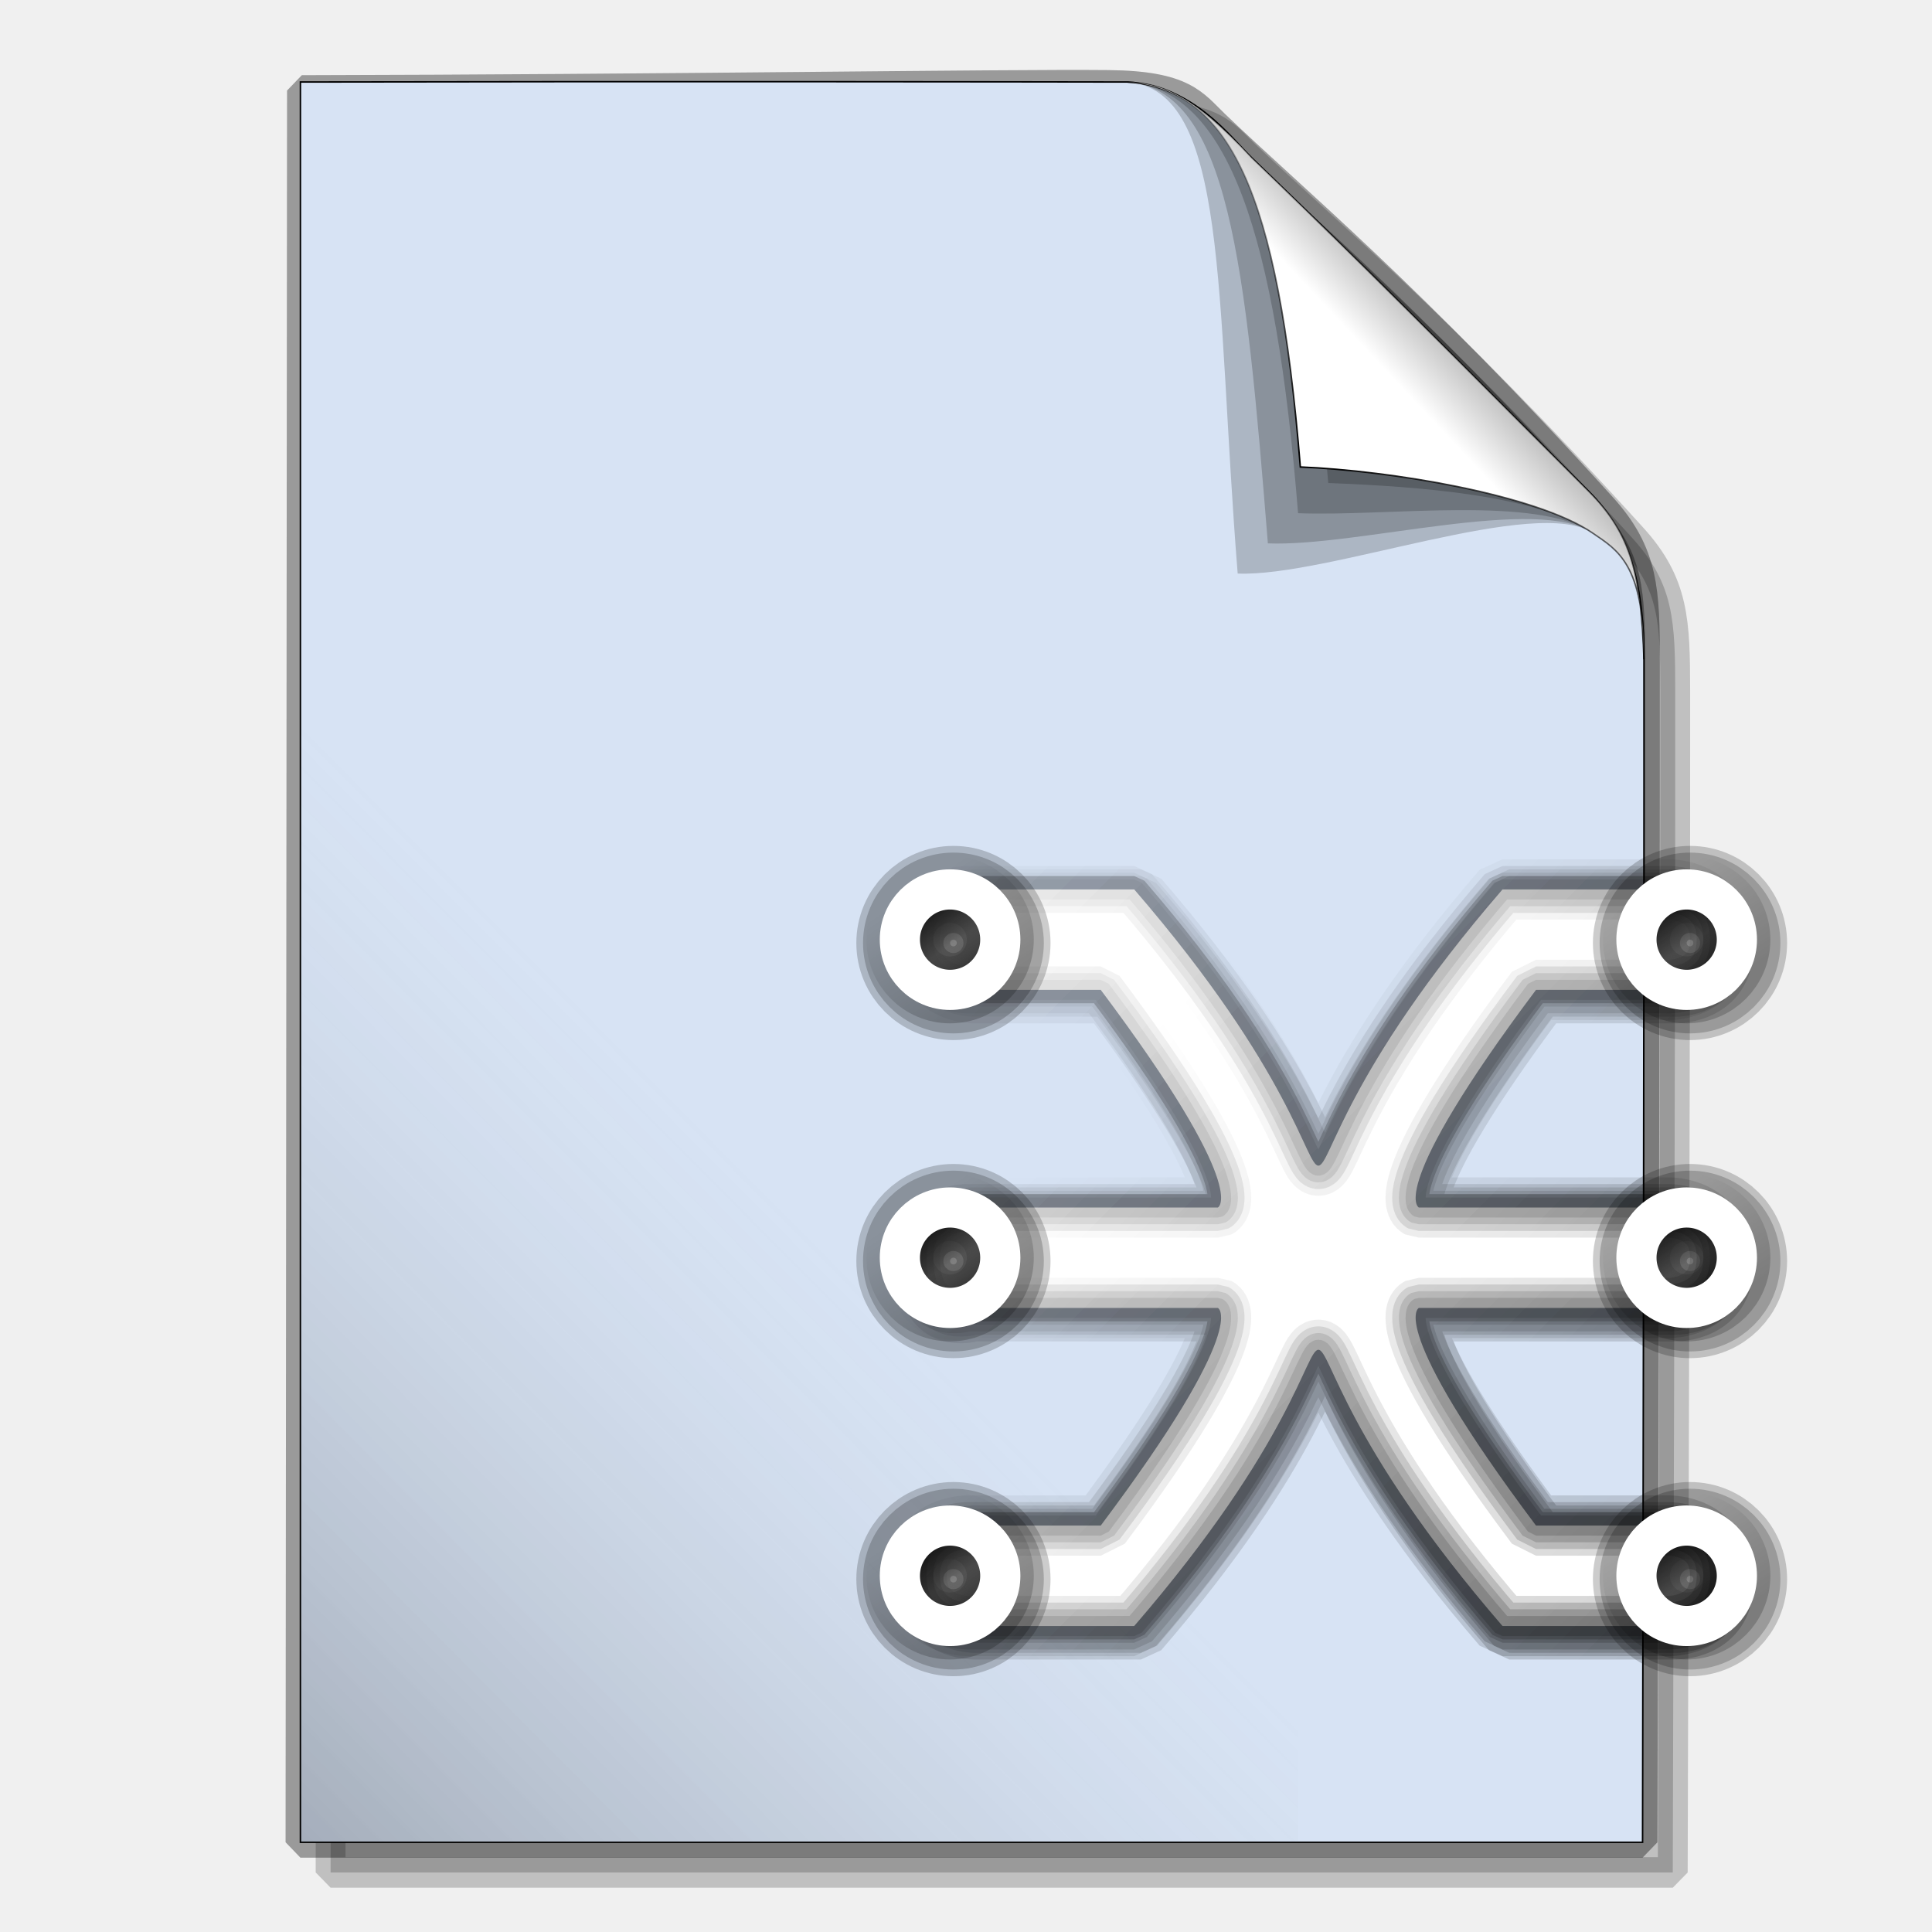
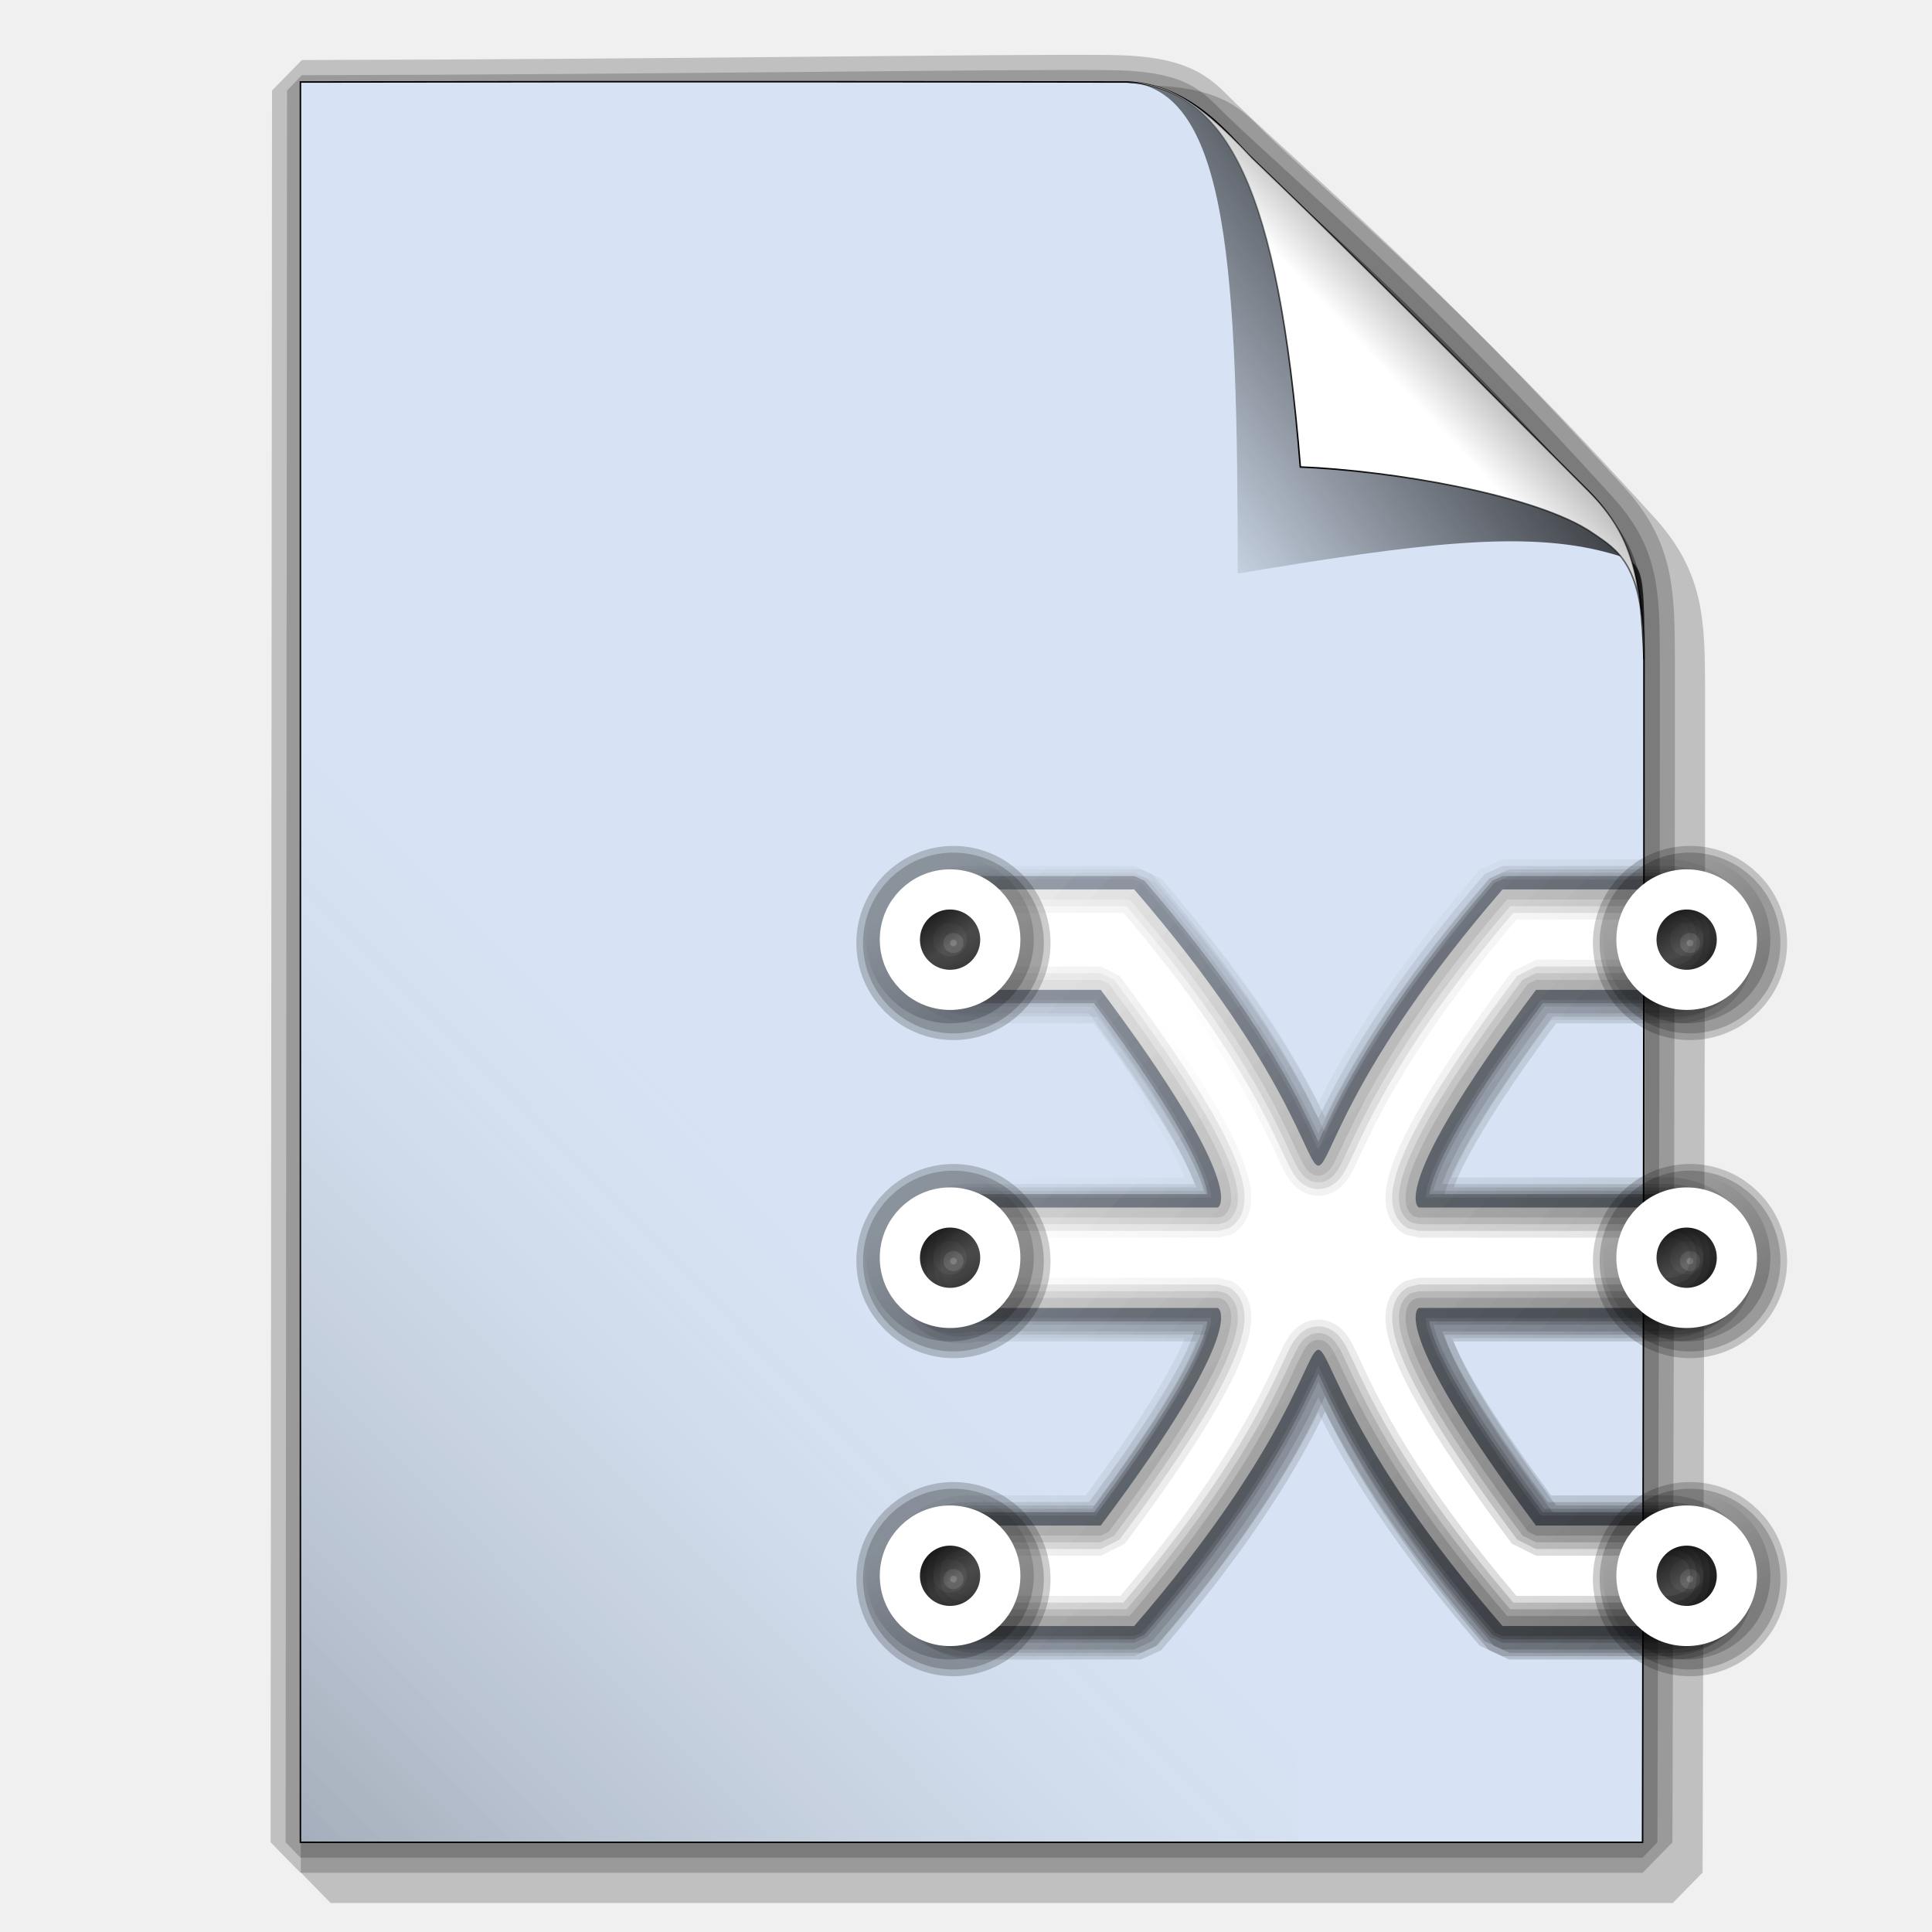
<svg xmlns="http://www.w3.org/2000/svg" xmlns:xlink="http://www.w3.org/1999/xlink" version="1.0" width="32" height="32" viewBox="0.5 25.1 32 32" id="svg2478" xml:space="preserve">
  <defs id="defs2480">
    <linearGradient id="linearGradient3251">
      <stop id="stop3253" style="stop-color:#000000;stop-opacity:1" offset="0" />
      <stop id="stop3255" style="stop-color:#000000;stop-opacity:0" offset="1" />
    </linearGradient>
    <linearGradient id="linearGradient3591">
      <stop id="stop3593" style="stop-color:#ffffff;stop-opacity:1" offset="0" />
      <stop id="stop3595" style="stop-color:#969696;stop-opacity:1" offset="1" />
    </linearGradient>
    <linearGradient id="linearGradient3399">
      <stop id="stop3401" style="stop-color:#000000;stop-opacity:0.235" offset="0" />
      <stop id="stop3403" style="stop-color:#969696;stop-opacity:0" offset="1" />
    </linearGradient>
    <linearGradient x1="80.5" y1="506" x2="229.866" y2="357.598" id="linearGradient3405" xlink:href="#linearGradient3399" gradientUnits="userSpaceOnUse" gradientTransform="matrix(0.6291891,0,0,0.6291891,-0.487383,11.00558)" />
    <linearGradient x1="368.369" y1="115.665" x2="389.525" y2="95.825" id="linearGradient3597" xlink:href="#linearGradient3591" gradientUnits="userSpaceOnUse" gradientTransform="matrix(0.6291891,0,0,0.6291891,-0.317944,10.83615)" />
    <linearGradient x1="348.038" y1="139.483" x2="394.196" y2="83.419" id="linearGradient3257" xlink:href="#linearGradient3251" gradientUnits="userSpaceOnUse" gradientTransform="matrix(0.6291891,0,0,0.6291891,-0.317944,10.83615)" />
    <linearGradient xlink:href="#linearGradient3251" id="linearGradient1547" x1="28" y1="315.533" x2="26" y2="312.533" gradientUnits="userSpaceOnUse" />
    <linearGradient xlink:href="#linearGradient3251" id="linearGradient1545" x1="28" y1="306.033" x2="26" y2="303.033" gradientUnits="userSpaceOnUse" />
    <linearGradient xlink:href="#linearGradient3251" id="linearGradient1543" x1="28" y1="296.533" x2="26" y2="293.533" gradientUnits="userSpaceOnUse" />
    <linearGradient xlink:href="#linearGradient3251" id="linearGradient1541" x1="6" y1="315.533" x2="4" y2="312.533" gradientUnits="userSpaceOnUse" />
    <linearGradient xlink:href="#linearGradient3251" id="linearGradient1539" x1="6" y1="306.033" x2="4" y2="303.033" gradientUnits="userSpaceOnUse" />
    <linearGradient xlink:href="#linearGradient3251" id="linearGradient1537" x1="6" y1="296.533" x2="4" y2="293.533" gradientUnits="userSpaceOnUse" />
    <linearGradient xlink:href="#linearGradient3251" id="linearGradient3229" x1="26" y1="312.533" x2="28" y2="315.533" gradientUnits="userSpaceOnUse" />
    <linearGradient xlink:href="#linearGradient3251" id="linearGradient3227" x1="26" y1="303.033" x2="28" y2="306.033" gradientUnits="userSpaceOnUse" />
    <linearGradient xlink:href="#linearGradient3251" id="linearGradient3225" x1="26" y1="293.533" x2="28" y2="296.533" gradientUnits="userSpaceOnUse" />
    <linearGradient xlink:href="#linearGradient3251" id="linearGradient3223" x1="4" y1="312.533" x2="6" y2="315.533" gradientUnits="userSpaceOnUse" />
    <linearGradient xlink:href="#linearGradient3251" id="linearGradient3221" x1="4" y1="303.033" x2="6" y2="306.033" gradientUnits="userSpaceOnUse" />
    <linearGradient xlink:href="#linearGradient3251" id="linearGradient3219" x1="4" y1="293.533" x2="6" y2="296.533" gradientUnits="userSpaceOnUse" />
    <linearGradient xlink:href="#linearGradient3251" id="linearGradient4877" x1="28" y1="315.533" x2="27" y2="314.033" gradientUnits="userSpaceOnUse" />
    <linearGradient xlink:href="#linearGradient3251" id="linearGradient4875" x1="28" y1="306.033" x2="27" y2="304.533" gradientUnits="userSpaceOnUse" />
    <linearGradient xlink:href="#linearGradient3251" id="linearGradient4873" x1="28" y1="296.533" x2="27" y2="295.033" gradientUnits="userSpaceOnUse" />
    <linearGradient xlink:href="#linearGradient3251" id="linearGradient4871" x1="6" y1="315.533" x2="5" y2="314.033" gradientUnits="userSpaceOnUse" />
    <linearGradient xlink:href="#linearGradient3251" id="linearGradient4869" x1="6" y1="306.033" x2="5" y2="304.533" gradientUnits="userSpaceOnUse" />
    <linearGradient xlink:href="#linearGradient3251" id="linearGradient4867" x1="6" y1="296.533" x2="5" y2="295.033" gradientUnits="userSpaceOnUse" />
    <linearGradient xlink:href="#linearGradient3251" id="linearGradient3261" x1="30" y1="30" x2="10" y2="10" gradientUnits="userSpaceOnUse" />
    <linearGradient xlink:href="#linearGradient3251" id="linearGradient2775" x1="30" y1="30" x2="2" y2="2" gradientUnits="userSpaceOnUse" />
    <linearGradient xlink:href="#linearGradient3251" id="linearGradient1509" x1="29.8" y1="29.8" x2="1.8" y2="1.8" gradientUnits="userSpaceOnUse" />
    <linearGradient xlink:href="#linearGradient3251" id="linearGradient4827" gradientUnits="userSpaceOnUse" x1="29.8" y1="29.8" x2="1.8" y2="1.8" />
    <linearGradient xlink:href="#linearGradient3251" id="linearGradient4829" gradientUnits="userSpaceOnUse" x1="30" y1="30" x2="2" y2="2" />
    <linearGradient xlink:href="#linearGradient3251" id="linearGradient4831" gradientUnits="userSpaceOnUse" x1="30" y1="30" x2="2" y2="2" />
+     <linearGradient xlink:href="#linearGradient3251" id="linearGradient1159" x1="272.246" y1="72.13" x2="201.715" y2="122.51" gradientUnits="userSpaceOnUse" />
  </defs>
  <g id="g1233" style="display:inline" transform="matrix(0.09627458,0,0,0.0985107,0.9777822,22.94785)">
-     <path d="M 65.84,40.221 65.422,523.124 h 384.234 c 0,0 0.795,-249.855 0.707,-325.394 -0.023,-19.473 -0.267,-29.701 -12.267,-42.456 C 382.784,96.485 349.324,70.228 327.276,49.817 321.088,44.088 318.327,39.023 296.734,38.817 266.404,38.528 168.816,40.028 65.84,40.221 Z" transform="matrix(0.6009501,0,0,0.6099003,7.405256,12.54478)" id="path4361" style="display:inline;fill:#000000;fill-opacity:0.2;fill-rule:evenodd;stroke:#000000;stroke-width:8.481;stroke-linecap:butt;stroke-linejoin:bevel;stroke-miterlimit:4;stroke-dasharray:none;stroke-opacity:0.2;paint-order:stroke fill markers" />
+     <path d="M 52.166,42.151 51.914,336.674 H 282.82 c 0,0 0.478,-152.387 0.425,-198.458 -0.014,-11.876 -0.16,-18.115 -7.372,-25.894 -33.24,-35.855 -53.348,-51.87 -66.597,-64.319 -3.718,-3.494 -5.378,-6.583 -18.354,-6.708 -18.227,-0.176 -76.872,0.739 -138.755,0.856 z" id="path4361" style="display:inline;fill:none;fill-opacity:0.2;fill-rule:evenodd;stroke:#000000;stroke-width:10.268;stroke-linecap:butt;stroke-linejoin:bevel;stroke-miterlimit:4;stroke-dasharray:none;stroke-opacity:0.2;paint-order:stroke fill markers" />
    <path d="M 65.84,40.221 65.422,523.124 h 384.234 c 0,0 0.795,-249.855 0.707,-325.394 -0.023,-19.473 -0.267,-29.701 -12.267,-42.456 C 382.784,96.485 349.324,70.228 327.276,49.817 321.088,44.088 318.327,39.023 296.734,38.817 266.404,38.528 168.816,40.028 65.84,40.221 Z" transform="matrix(0.6009501,0,0,0.6099003,7.405256,12.54478)" id="path964" style="display:inline;fill:#000000;fill-opacity:0.2;fill-rule:evenodd;stroke:#000000;stroke-width:8.481;stroke-linecap:butt;stroke-linejoin:bevel;stroke-miterlimit:4;stroke-dasharray:none;stroke-opacity:0.2;paint-order:stroke fill markers" />
-     <path d="M 52.166,42.149 51.914,336.672 H 282.82 c 0,0 0.478,-152.387 0.425,-198.458 -0.014,-11.876 -0.16,-18.115 -7.372,-25.894 -33.24,-35.855 -53.348,-51.87 -66.597,-64.319 -3.718,-3.494 -5.378,-6.583 -18.354,-6.708 -18.227,-0.176 -76.872,0.739 -138.755,0.856 z" id="path4241" style="display:inline;fill:#000000;fill-opacity:0.2;fill-rule:evenodd;stroke:#000000;stroke-width:5.134;stroke-linecap:butt;stroke-linejoin:bevel;stroke-miterlimit:4;stroke-dasharray:none;stroke-opacity:0.2;paint-order:stroke fill markers" />
+     <path d="M 46.972,37.075 46.721,331.598 H 277.626 c 0,0 0.478,-152.387 0.425,-198.458 -0.014,-11.876 -0.16,-18.115 -7.372,-25.894 C 237.44,71.391 217.332,55.377 204.082,42.928 200.363,39.434 198.704,36.345 185.728,36.219 167.501,36.043 108.856,36.958 46.972,37.075 Z" id="path4241" style="display:inline;fill:#000000;fill-opacity:0.2;fill-rule:evenodd;stroke:#000000;stroke-width:10.268;stroke-linecap:round;stroke-linejoin:bevel;stroke-miterlimit:4;stroke-dasharray:none;stroke-opacity:0.2;paint-order:stroke fill markers" />
  </g>
  <g id="g118" transform="matrix(0.09924633,0,0,0.09924633,0.480562,22.94137)" style="display:inline">
    <path d="M 50.332,35.437 V 329.206 H 274.323 c 0,0 0.281,-152.225 0.231,-197.421 -0.013,-11.651 -1.951,-20.747 -9.222,-28.037 -35.777,-35.866 -43.504,-43.408 -56.203,-55.62 -3.564,-3.427 -9.719,-12.106 -20.772,-12.691 -17.47,-0.031 -78.713,-0.115 -138.024,0 z" id="path3419" style="fill:#d7e3f4;fill-opacity:1;fill-rule:evenodd;stroke:#000000;stroke-width:0.252;stroke-linecap:butt;stroke-linejoin:miter;stroke-miterlimit:4;stroke-dasharray:none;stroke-opacity:1" />
    <rect width="166.497" height="206.696" x="50.332" y="122.51" id="rect3395" style="fill:url(#linearGradient3405);fill-opacity:1;stroke:#000030;stroke-width:0;stroke-miterlimit:4;stroke-dasharray:none;stroke-opacity:1" />
-     <path d="m 206.753,117.472 c 14.99,0.595 50.039,-13.153 59.321,-6.707 3.928,2.728 8.579,5.037 8.48,21.02 -0.508,-13.887 -1.951,-20.747 -9.222,-28.037 C 229.554,67.883 221.828,60.341 209.128,48.128 198.879,37.093 193.883,35.73 188.356,35.437 c 16.953,1.322 14.675,35.765 18.397,82.034 z" id="path2414" style="display:inline;fill:#000000;fill-opacity:0.2;fill-rule:evenodd;stroke:none;stroke-width:0.252;stroke-linecap:butt;stroke-linejoin:miter;stroke-miterlimit:4;stroke-dasharray:none;stroke-opacity:1" />
-     <path d="m 211.791,112.434 c 14.99,0.595 45.001,-8.115 54.283,-1.669 3.928,2.728 8.579,5.037 8.48,21.02 -0.508,-13.887 -1.951,-20.747 -9.222,-28.037 C 229.554,67.883 221.828,60.341 209.128,48.128 198.879,37.093 193.883,35.73 188.356,35.437 c 16.953,1.322 19.713,30.727 23.435,76.996 z" id="path2336" style="display:inline;fill:#000000;fill-opacity:0.2;fill-rule:evenodd;stroke:none;stroke-width:0.252;stroke-linecap:butt;stroke-linejoin:miter;stroke-miterlimit:4;stroke-dasharray:none;stroke-opacity:1" />
-     <path d="m 216.829,107.396 c 14.99,0.595 39.963,-3.077 49.245,3.369 3.928,2.728 8.579,5.037 8.48,21.02 -0.508,-13.887 -1.951,-20.747 -9.222,-28.037 C 229.554,67.883 221.828,60.341 209.128,48.128 198.879,37.093 193.883,35.73 188.356,35.437 c 16.953,1.322 24.751,25.689 28.473,71.958 z" id="path2334" style="display:inline;fill:#000000;fill-opacity:0.2;fill-rule:evenodd;stroke:none;stroke-width:0.252;stroke-linecap:butt;stroke-linejoin:miter;stroke-miterlimit:4;stroke-dasharray:none;stroke-opacity:1" />
-     <path d="m 221.867,102.358 c 14.99,0.595 34.925,1.961 44.207,8.407 3.928,2.728 8.579,5.037 8.48,21.02 -0.508,-13.887 -1.951,-20.747 -9.222,-28.037 C 229.554,67.883 221.828,60.341 209.128,48.128 198.879,37.093 193.883,35.73 188.356,35.437 c 16.953,1.322 29.789,20.651 33.511,66.92 z" id="path3587" style="display:inline;fill:#000000;fill-opacity:0.2;fill-rule:evenodd;stroke:none;stroke-width:0.252;stroke-linecap:butt;stroke-linejoin:miter;stroke-miterlimit:4;stroke-dasharray:none;stroke-opacity:1" />
+     <path d="m 206.753,117.472 c 30.228,-5.038 47.843,-7.255 61.724,-3.502 6.172,1.669 6.176,1.833 6.077,17.816 -0.508,-13.887 -1.951,-20.747 -9.222,-28.037 C 229.554,67.883 221.828,60.341 209.128,48.128 198.879,37.093 193.883,35.73 188.356,35.437 c 16.953,1.322 18.397,31.655 18.397,82.034 z" id="path2414" style="display:inline;fill:url(#linearGradient1159);fill-opacity:1;fill-rule:evenodd;stroke:none;stroke-width:0.252;stroke-linecap:butt;stroke-linejoin:miter;stroke-miterlimit:4;stroke-dasharray:none;stroke-opacity:1" />
    <path d="m 217.207,99.685 c 14.99,0.595 39.584,4.634 48.866,11.08 3.928,2.728 8.579,5.037 8.48,21.02 -0.508,-13.887 -1.951,-20.747 -9.222,-28.037 C 229.554,67.883 221.828,60.341 209.128,48.128 198.879,37.093 193.883,35.73 188.356,35.437 c 16.953,1.322 25.129,17.979 28.851,64.248 z" id="path1230" style="display:inline;fill:url(#linearGradient3597);fill-opacity:1;fill-rule:evenodd;stroke:url(#linearGradient3257);stroke-width:0.252;stroke-linecap:butt;stroke-linejoin:miter;stroke-miterlimit:4;stroke-dasharray:none;stroke-opacity:1" />
  </g>
  <g id="g4917" transform="matrix(0.5545454,0,0,0.5545454,26.49545,30.34909)" style="display:inline">
    <g id="g1584" style="display:inline" transform="translate(-23.3,-276.2333)">
      <path style="display:inline;fill:none;fill-opacity:0.2;fill-rule:evenodd;stroke:url(#linearGradient4827);stroke-width:1.6;stroke-linecap:round;stroke-linejoin:bevel;stroke-miterlimit:4;stroke-dasharray:none;stroke-opacity:0.2;paint-order:stroke fill markers" d="M 5.5,5 C 5.5,5 4,5 4,6.5 4,8 5.5,8 5.5,8 h 4 C 14,14 13,14.5 13,14.5 H 5.5 c 0,0 -1.5,0 -1.5,1.5 0,2 1.5,1.5 1.5,1.5 H 13 c 0,0 1,0.5 -3.5,6.5 h -4 C 5.5,24 4,24 4,25.5 4,27 5.5,27 5.5,27 h 5 C 20,16 12,16 21.5,27 h 5 c 0,0 1.5,0 1.5,-1.5 C 28,24 26.5,24 26.5,24 h -4 C 18,18 19,17.5 19,17.5 h 7.5 c 0,0 1.5,0 1.5,-1.5 0,-1.5 -1.5,-1.5 -1.5,-1.5 H 19 c 0,0 -1,-0.5 3.5,-6.5 h 4 C 26.5,8 28,8 28,6.5 28,5 26.5,5 26.5,5 h -5 C 12,16 20,16 10.5,5 Z" transform="translate(0,288.5333)" id="path1582" />
    </g>
    <g id="g1484" style="display:inline" transform="translate(-23.3,-276.2333)">
      <path style="display:inline;fill:none;fill-opacity:0.2;fill-rule:evenodd;stroke:url(#linearGradient1509);stroke-width:1.2;stroke-linecap:round;stroke-linejoin:bevel;stroke-miterlimit:4;stroke-dasharray:none;stroke-opacity:0.2;paint-order:stroke fill markers" d="M 5.5,5 C 5.5,5 4,5 4,6.5 4,8 5.5,8 5.5,8 h 4 C 14,14 13,14.5 13,14.5 H 5.5 c 0,0 -1.5,0 -1.5,1.5 0,2 1.5,1.5 1.5,1.5 H 13 c 0,0 1,0.5 -3.5,6.5 h -4 C 5.5,24 4,24 4,25.5 4,27 5.5,27 5.5,27 h 5 C 20,16 12,16 21.5,27 h 5 c 0,0 1.5,0 1.5,-1.5 C 28,24 26.5,24 26.5,24 h -4 C 18,18 19,17.5 19,17.5 h 7.5 c 0,0 1.5,0 1.5,-1.5 0,-1.5 -1.5,-1.5 -1.5,-1.5 H 19 c 0,0 -1,-0.5 3.5,-6.5 h 4 C 26.5,8 28,8 28,6.5 28,5 26.5,5 26.5,5 h -5 C 12,16 20,16 10.5,5 Z" transform="translate(0,288.5333)" id="path1482" />
    </g>
    <g id="g1865" style="display:inline" transform="translate(-23.5,-276.4333)">
      <path style="display:inline;fill:#ffffff;fill-opacity:1;fill-rule:evenodd;stroke:#000000;stroke-width:0.8;stroke-linecap:round;stroke-linejoin:bevel;stroke-miterlimit:4;stroke-dasharray:none;stroke-opacity:0.2;paint-order:stroke fill markers" d="M 5.5,5 C 5.5,5 4,5 4,6.5 4,8 5.5,8 5.5,8 h 4 C 14,14 13,14.5 13,14.5 H 5.5 c 0,0 -1.5,0 -1.5,1.5 0,2 1.5,1.5 1.5,1.5 H 13 c 0,0 1,0.5 -3.5,6.5 h -4 C 5.5,24 4,24 4,25.5 4,27 5.5,27 5.5,27 h 5 C 20,16 12,16 21.5,27 h 5 c 0,0 1.5,0 1.5,-1.5 C 28,24 26.5,24 26.5,24 h -4 C 18,18 19,17.5 19,17.5 h 7.5 c 0,0 1.5,0 1.5,-1.5 0,-1.5 -1.5,-1.5 -1.5,-1.5 H 19 c 0,0 -1,-0.5 3.5,-6.5 h 4 C 26.5,8 28,8 28,6.5 28,5 26.5,5 26.5,5 h -5 C 12,16 20,16 10.5,5 Z" transform="translate(0,288.5333)" id="path1863" />
    </g>
    <g id="g941" style="display:inline" transform="translate(-23.5,-276.4333)">
      <path style="display:inline;fill:none;fill-opacity:1;fill-rule:evenodd;stroke:url(#linearGradient4829);stroke-width:0.6;stroke-linecap:round;stroke-linejoin:bevel;stroke-miterlimit:4;stroke-dasharray:none;stroke-opacity:0.2;paint-order:stroke fill markers" d="M 5.5,5 C 5.5,5 4,5 4,6.5 4,8 5.5,8 5.5,8 h 4 C 14,14 13,14.5 13,14.5 H 5.5 c 0,0 -1.5,0 -1.5,1.5 0,2 1.5,1.5 1.5,1.5 H 13 c 0,0 1,0.5 -3.5,6.5 h -4 C 5.5,24 4,24 4,25.5 4,27 5.5,27 5.5,27 h 5 C 20,16 12,16 21.5,27 h 5 c 0,0 1.5,0 1.5,-1.5 C 28,24 26.5,24 26.5,24 h -4 C 18,18 19,17.5 19,17.5 h 7.5 c 0,0 1.5,0 1.5,-1.5 0,-1.5 -1.5,-1.5 -1.5,-1.5 H 19 c 0,0 -1,-0.5 3.5,-6.5 h 4 C 26.5,8 28,8 28,6.5 28,5 26.5,5 26.5,5 h -5 C 12,16 20,16 10.5,5 Z" transform="translate(0,288.5333)" id="path939" />
    </g>
    <g id="g1005" style="display:inline" transform="translate(-23.5,-276.4333)">
      <path style="display:inline;fill:none;fill-opacity:1;fill-rule:evenodd;stroke:url(#linearGradient4831);stroke-width:1;stroke-linecap:round;stroke-linejoin:bevel;stroke-miterlimit:4;stroke-dasharray:none;stroke-opacity:0.2;paint-order:stroke fill markers" d="M 5.5,5 C 5.5,5 4,5 4,6.5 4,8 5.5,8 5.5,8 h 4 C 14,14 13,14.5 13,14.5 H 5.5 c 0,0 -1.5,0 -1.5,1.5 0,2 1.5,1.5 1.5,1.5 H 13 c 0,0 1,0.5 -3.5,6.5 h -4 C 5.5,24 4,24 4,25.5 4,27 5.5,27 5.5,27 h 5 C 20,16 12,16 21.5,27 h 5 c 0,0 1.5,0 1.5,-1.5 C 28,24 26.5,24 26.5,24 h -4 C 18,18 19,17.5 19,17.5 h 7.5 c 0,0 1.5,0 1.5,-1.5 0,-1.5 -1.5,-1.5 -1.5,-1.5 H 19 c 0,0 -1,-0.5 3.5,-6.5 h 4 C 26.5,8 28,8 28,6.5 28,5 26.5,5 26.5,5 h -5 C 12,16 20,16 10.5,5 Z" transform="translate(0,288.5333)" id="path1003" />
    </g>
    <g id="g1009" style="display:inline" transform="translate(-23.5,-276.4333)">
      <path style="display:inline;fill:none;fill-opacity:1;fill-rule:evenodd;stroke:url(#linearGradient2775);stroke-width:1.4;stroke-linecap:round;stroke-linejoin:bevel;stroke-miterlimit:4;stroke-dasharray:none;stroke-opacity:0.2;paint-order:stroke fill markers" d="M 5.5,5 C 5.5,5 4,5 4,6.5 4,8 5.5,8 5.5,8 h 4 C 14,14 13,14.5 13,14.5 H 5.5 c 0,0 -1.5,0 -1.5,1.5 0,2 1.5,1.5 1.5,1.5 H 13 c 0,0 1,0.5 -3.5,6.5 h -4 C 5.5,24 4,24 4,25.5 4,27 5.5,27 5.5,27 h 5 C 20,16 12,16 21.5,27 h 5 c 0,0 1.5,0 1.5,-1.5 C 28,24 26.5,24 26.5,24 h -4 C 18,18 19,17.5 19,17.5 h 7.5 c 0,0 1.5,0 1.5,-1.5 0,-1.5 -1.5,-1.5 -1.5,-1.5 H 19 c 0,0 -1,-0.5 3.5,-6.5 h 4 C 26.5,8 28,8 28,6.5 28,5 26.5,5 26.5,5 h -5 C 12,16 20,16 10.5,5 Z" transform="translate(0,288.5333)" id="path1007" />
    </g>
    <g id="g1059" style="display:inline" transform="translate(-23.5,-276.4333)">
      <path style="display:inline;fill:none;fill-opacity:1;fill-rule:evenodd;stroke:url(#linearGradient3261);stroke-width:1.8;stroke-linecap:round;stroke-linejoin:bevel;stroke-miterlimit:4;stroke-dasharray:none;stroke-opacity:0.2;paint-order:stroke fill markers" d="M 5.5,5 C 5.5,5 4,5 4,6.5 4,8 5.5,8 5.5,8 h 4 C 14,14 13,14.5 13,14.5 H 5.5 c 0,0 -1.5,0 -1.5,1.5 0,2 1.5,1.5 1.5,1.5 H 13 c 0,0 1,0.5 -3.5,6.5 h -4 C 5.5,24 4,24 4,25.5 4,27 5.5,27 5.5,27 h 5 C 20,16 12,16 21.5,27 h 5 c 0,0 1.5,0 1.5,-1.5 C 28,24 26.5,24 26.5,24 h -4 C 18,18 19,17.5 19,17.5 h 7.5 c 0,0 1.5,0 1.5,-1.5 0,-1.5 -1.5,-1.5 -1.5,-1.5 H 19 c 0,0 -1,-0.5 3.5,-6.5 h 4 C 26.5,8 28,8 28,6.5 28,5 26.5,5 26.5,5 h -5 C 12,16 20,16 10.5,5 Z" transform="translate(0,288.5333)" id="path1057" />
    </g>
    <g id="g1671" style="display:inline" transform="translate(-23.4,-276.3333)">
      <ellipse style="fill:url(#linearGradient4877);fill-opacity:1;stroke:#000000;stroke-width:2.8;stroke-linecap:round;stroke-linejoin:bevel;stroke-miterlimit:4;stroke-dasharray:none;stroke-opacity:0.2;paint-order:stroke fill markers" id="ellipse1659" cx="27" cy="314.033" rx="1.5" ry="1.5" />
      <ellipse style="fill:url(#linearGradient4875);fill-opacity:1;stroke:#000000;stroke-width:2.8;stroke-linecap:round;stroke-linejoin:bevel;stroke-miterlimit:4;stroke-dasharray:none;stroke-opacity:0.2;paint-order:stroke fill markers" id="ellipse1661" cx="27" cy="304.533" rx="1.5" ry="1.5" />
      <ellipse style="fill:url(#linearGradient4873);fill-opacity:1;stroke:#000000;stroke-width:2.8;stroke-linecap:round;stroke-linejoin:bevel;stroke-miterlimit:4;stroke-dasharray:none;stroke-opacity:0.2;paint-order:stroke fill markers" id="ellipse1663" cx="27" cy="295.033" rx="1.5" ry="1.5" />
      <ellipse style="fill:url(#linearGradient4871);fill-opacity:1;stroke:#000000;stroke-width:2.8;stroke-linecap:round;stroke-linejoin:bevel;stroke-miterlimit:4;stroke-dasharray:none;stroke-opacity:0.2;paint-order:stroke fill markers" id="ellipse1665" cx="5" cy="314.033" rx="1.5" ry="1.5" />
      <ellipse style="fill:url(#linearGradient4869);fill-opacity:1;stroke:#000000;stroke-width:2.8;stroke-linecap:round;stroke-linejoin:bevel;stroke-miterlimit:4;stroke-dasharray:none;stroke-opacity:0.2;paint-order:stroke fill markers" id="ellipse1667" cx="5" cy="304.533" rx="1.5" ry="1.5" />
      <ellipse style="opacity:1;fill:url(#linearGradient4867);fill-opacity:1;stroke:#000000;stroke-width:2.8;stroke-linecap:round;stroke-linejoin:bevel;stroke-miterlimit:4;stroke-dasharray:none;stroke-opacity:0.2;paint-order:stroke fill markers" id="ellipse1669" cx="5" cy="295.033" rx="1.5" ry="1.5" />
    </g>
    <g id="g1624" style="display:inline" transform="translate(-23.4,-276.3333)">
      <ellipse style="fill:url(#linearGradient3229);fill-opacity:1;stroke:#000000;stroke-width:2.4;stroke-linecap:round;stroke-linejoin:bevel;stroke-miterlimit:4;stroke-dasharray:none;stroke-opacity:0.2;paint-order:stroke fill markers" id="ellipse1612" cx="27" cy="314.033" rx="1.5" ry="1.5" />
      <ellipse style="fill:url(#linearGradient3227);fill-opacity:1;stroke:#000000;stroke-width:2.4;stroke-linecap:round;stroke-linejoin:bevel;stroke-miterlimit:4;stroke-dasharray:none;stroke-opacity:0.2;paint-order:stroke fill markers" id="ellipse1614" cx="27" cy="304.533" rx="1.5" ry="1.5" />
      <ellipse style="fill:url(#linearGradient3225);fill-opacity:1;stroke:#000000;stroke-width:2.4;stroke-linecap:round;stroke-linejoin:bevel;stroke-miterlimit:4;stroke-dasharray:none;stroke-opacity:0.2;paint-order:stroke fill markers" id="ellipse1616" cx="27" cy="295.033" rx="1.5" ry="1.5" />
      <ellipse style="fill:url(#linearGradient3223);fill-opacity:1;stroke:#000000;stroke-width:2.4;stroke-linecap:round;stroke-linejoin:bevel;stroke-miterlimit:4;stroke-dasharray:none;stroke-opacity:0.2;paint-order:stroke fill markers" id="ellipse1618" cx="5" cy="314.033" rx="1.5" ry="1.5" />
      <ellipse style="fill:url(#linearGradient3221);fill-opacity:1;stroke:#000000;stroke-width:2.4;stroke-linecap:round;stroke-linejoin:bevel;stroke-miterlimit:4;stroke-dasharray:none;stroke-opacity:0.2;paint-order:stroke fill markers" id="ellipse1620" cx="5" cy="304.533" rx="1.5" ry="1.5" />
      <ellipse style="opacity:1;fill:url(#linearGradient3219);fill-opacity:1;stroke:#000000;stroke-width:2.4;stroke-linecap:round;stroke-linejoin:bevel;stroke-miterlimit:4;stroke-dasharray:none;stroke-opacity:0.2;paint-order:stroke fill markers" id="ellipse1622" cx="5" cy="295.033" rx="1.5" ry="1.5" />
    </g>
    <g id="g1368" style="display:inline;fill:none;stroke:none" transform="translate(-23.5,-276.4333)">
      <ellipse style="fill:none;fill-opacity:0.2;stroke:url(#linearGradient1547);stroke-width:2;stroke-linecap:round;stroke-linejoin:bevel;stroke-miterlimit:4;stroke-dasharray:none;stroke-opacity:0.195;paint-order:stroke fill markers" id="ellipse1356" cx="27" cy="314.033" rx="1.5" ry="1.5" />
      <ellipse style="fill:none;fill-opacity:0.2;stroke:url(#linearGradient1545);stroke-width:2;stroke-linecap:round;stroke-linejoin:bevel;stroke-miterlimit:4;stroke-dasharray:none;stroke-opacity:0.195;paint-order:stroke fill markers" id="ellipse1358" cx="27" cy="304.533" rx="1.5" ry="1.5" />
      <ellipse style="fill:none;fill-opacity:0.2;stroke:url(#linearGradient1543);stroke-width:2;stroke-linecap:round;stroke-linejoin:bevel;stroke-miterlimit:4;stroke-dasharray:none;stroke-opacity:0.195;paint-order:stroke fill markers" id="ellipse1360" cx="27" cy="295.033" rx="1.5" ry="1.5" />
      <ellipse style="fill:none;fill-opacity:0.2;stroke:url(#linearGradient1541);stroke-width:2;stroke-linecap:round;stroke-linejoin:bevel;stroke-miterlimit:4;stroke-dasharray:none;stroke-opacity:0.195;paint-order:stroke fill markers" id="ellipse1362" cx="5" cy="314.033" rx="1.5" ry="1.5" />
      <ellipse style="fill:none;fill-opacity:0.2;stroke:url(#linearGradient1539);stroke-width:2;stroke-linecap:round;stroke-linejoin:bevel;stroke-miterlimit:4;stroke-dasharray:none;stroke-opacity:0.195;paint-order:stroke fill markers" id="ellipse1364" cx="5" cy="304.533" rx="1.5" ry="1.5" />
      <ellipse style="opacity:1;fill:none;fill-opacity:0.2;stroke:url(#linearGradient1537);stroke-width:2;stroke-linecap:round;stroke-linejoin:bevel;stroke-miterlimit:4;stroke-dasharray:none;stroke-opacity:0.195;paint-order:stroke fill markers" id="ellipse1366" cx="5" cy="295.033" rx="1.5" ry="1.5" />
    </g>
    <g id="g1253" style="display:inline" transform="translate(-23.5,-276.4333)">
      <ellipse style="fill:none;stroke:#ffffff;stroke-width:1.2;stroke-linecap:round;stroke-linejoin:bevel;stroke-miterlimit:4;stroke-dasharray:none;stroke-opacity:1;paint-order:stroke fill markers" id="ellipse1241" cx="27" cy="314.033" rx="1.5" ry="1.5" />
      <ellipse style="fill:none;stroke:#ffffff;stroke-width:1.2;stroke-linecap:round;stroke-linejoin:bevel;stroke-miterlimit:4;stroke-dasharray:none;stroke-opacity:1;paint-order:stroke fill markers" id="ellipse1243" cx="27" cy="304.533" rx="1.5" ry="1.5" />
      <ellipse style="fill:none;stroke:#ffffff;stroke-width:1.2;stroke-linecap:round;stroke-linejoin:bevel;stroke-miterlimit:4;stroke-dasharray:none;stroke-opacity:1;paint-order:stroke fill markers" id="ellipse1245" cx="27" cy="295.033" rx="1.5" ry="1.5" />
      <ellipse style="fill:none;stroke:#ffffff;stroke-width:1.2;stroke-linecap:round;stroke-linejoin:bevel;stroke-miterlimit:4;stroke-dasharray:none;stroke-opacity:1;paint-order:stroke fill markers" id="ellipse1247" cx="5" cy="314.033" rx="1.5" ry="1.5" />
      <ellipse style="fill:none;stroke:#ffffff;stroke-width:1.2;stroke-linecap:round;stroke-linejoin:bevel;stroke-miterlimit:4;stroke-dasharray:none;stroke-opacity:1;paint-order:stroke fill markers" id="ellipse1249" cx="5" cy="304.533" rx="1.5" ry="1.5" />
      <ellipse style="opacity:1;fill:none;stroke:#ffffff;stroke-width:1.2;stroke-linecap:round;stroke-linejoin:bevel;stroke-miterlimit:4;stroke-dasharray:none;stroke-opacity:1;paint-order:stroke fill markers" id="ellipse1251" cx="5" cy="295.033" rx="1.5" ry="1.5" />
    </g>
  </g>
</svg>
